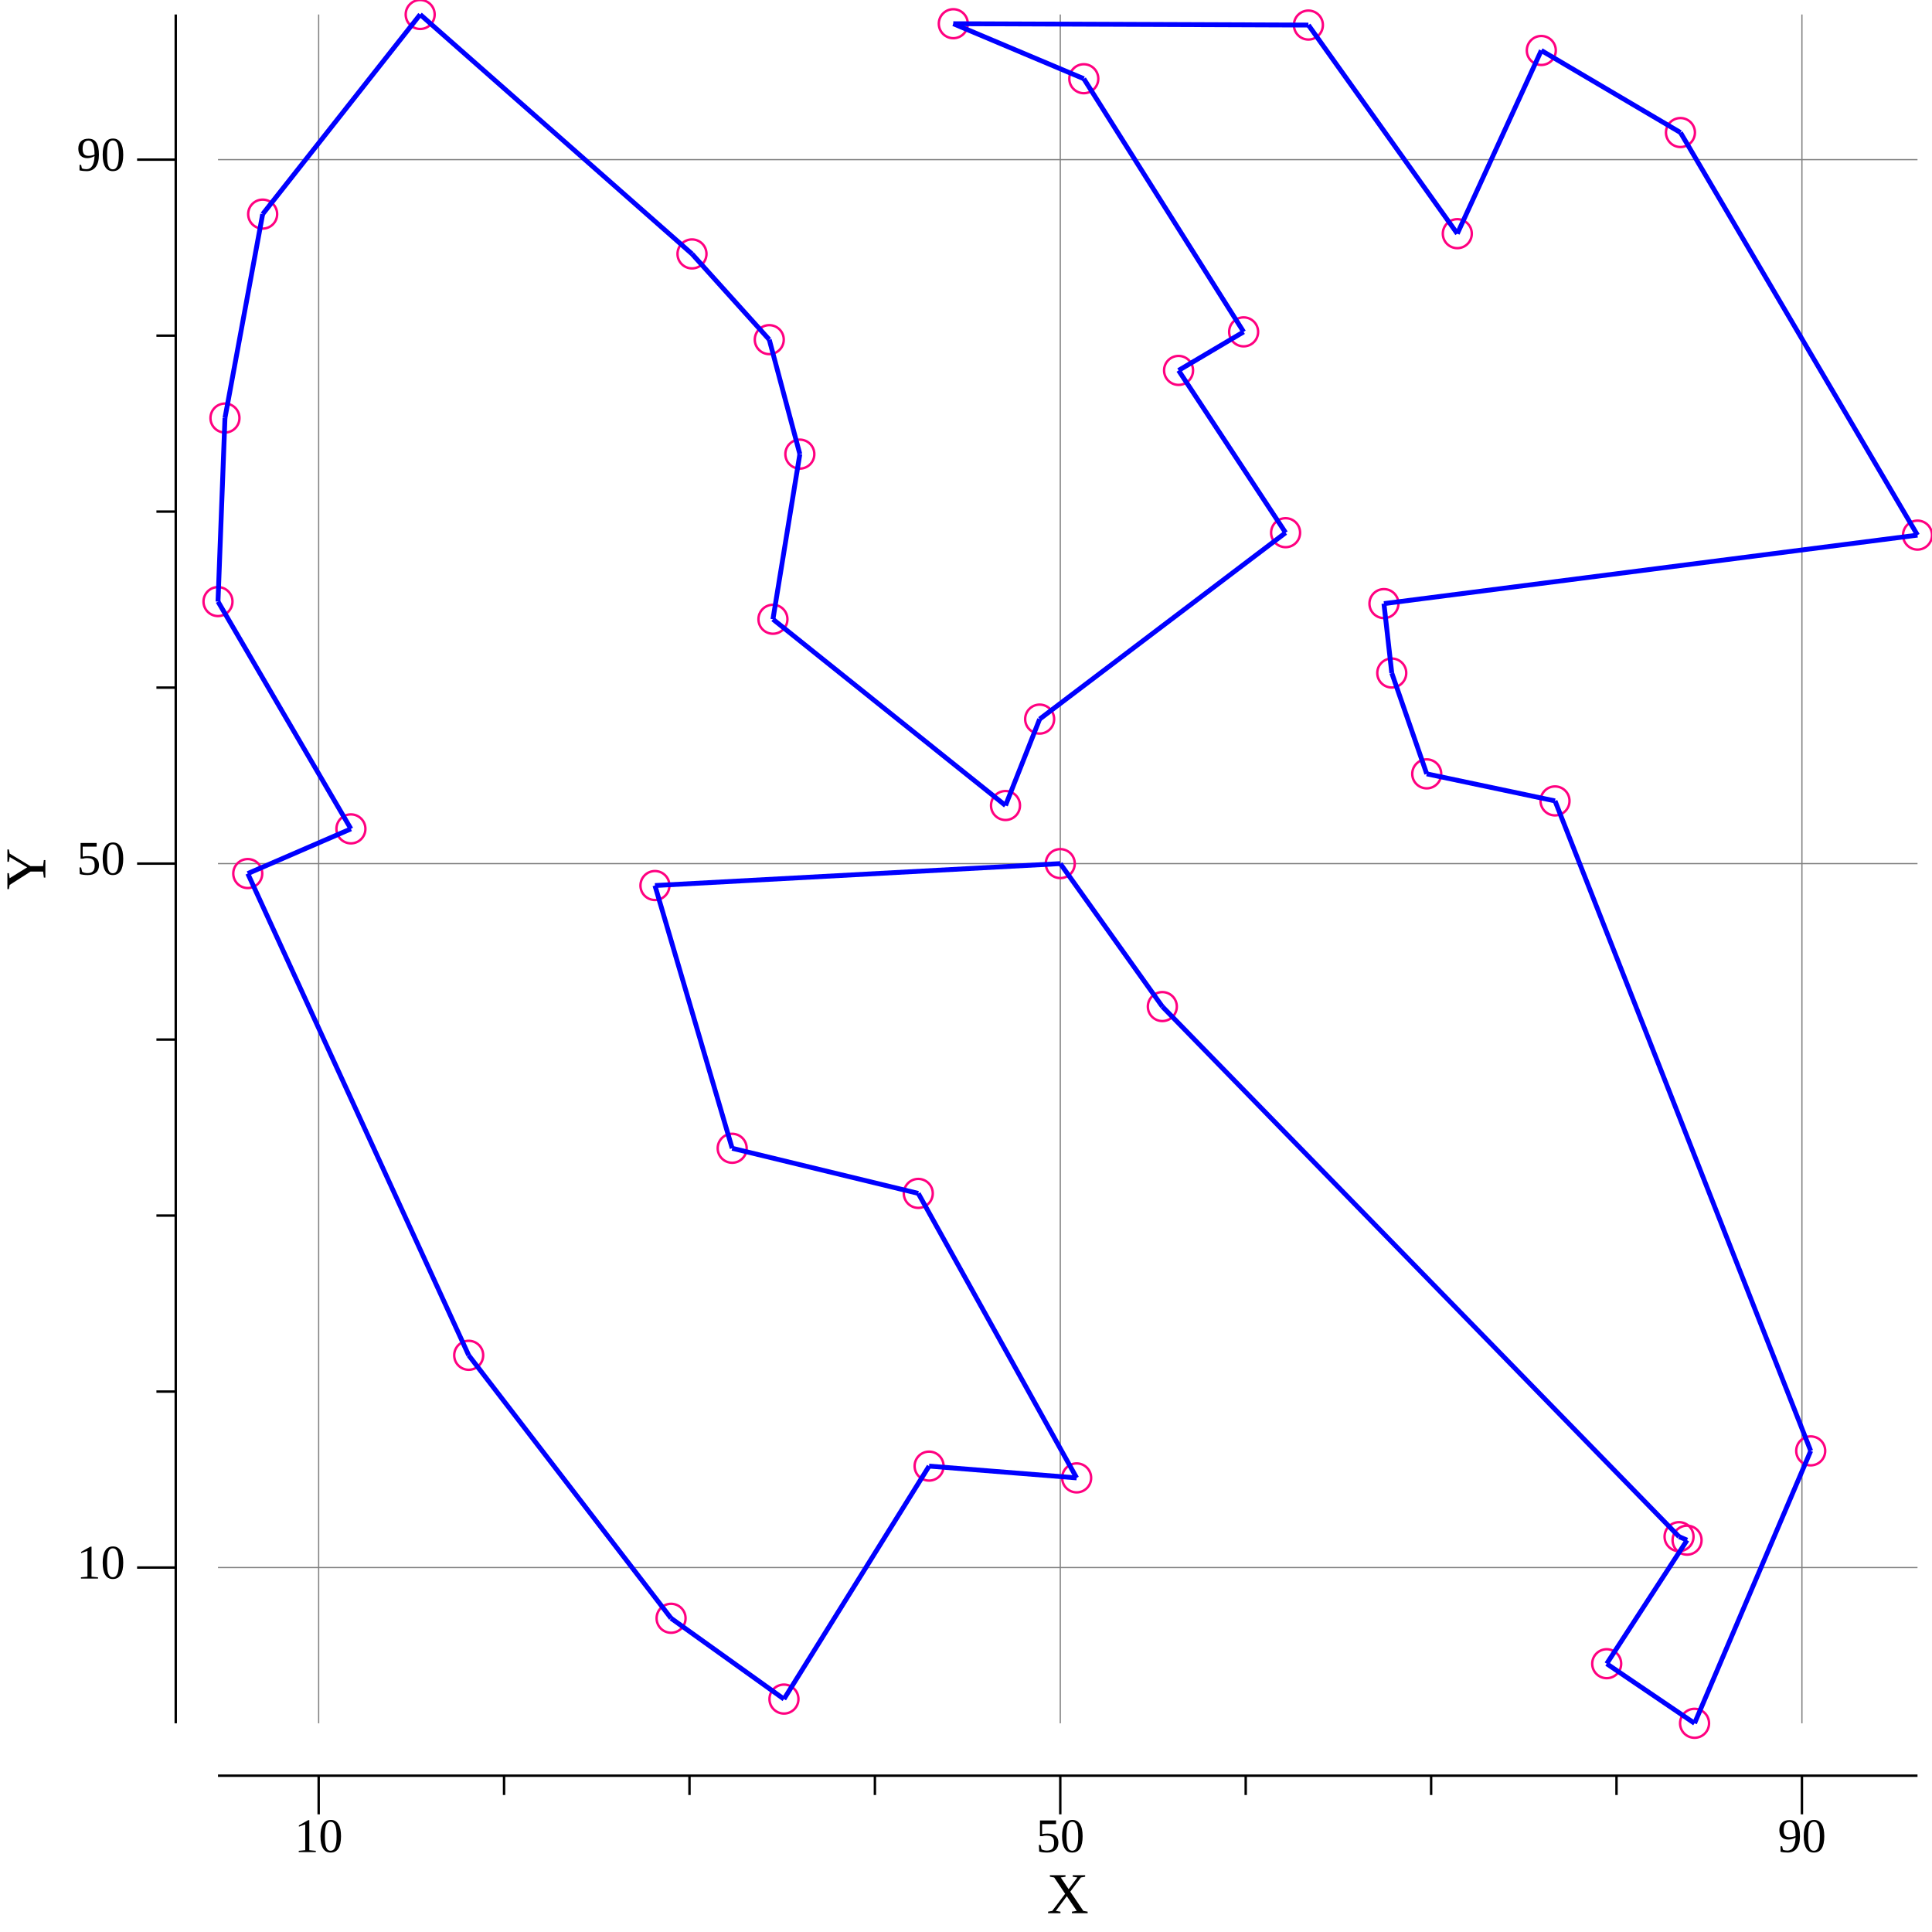
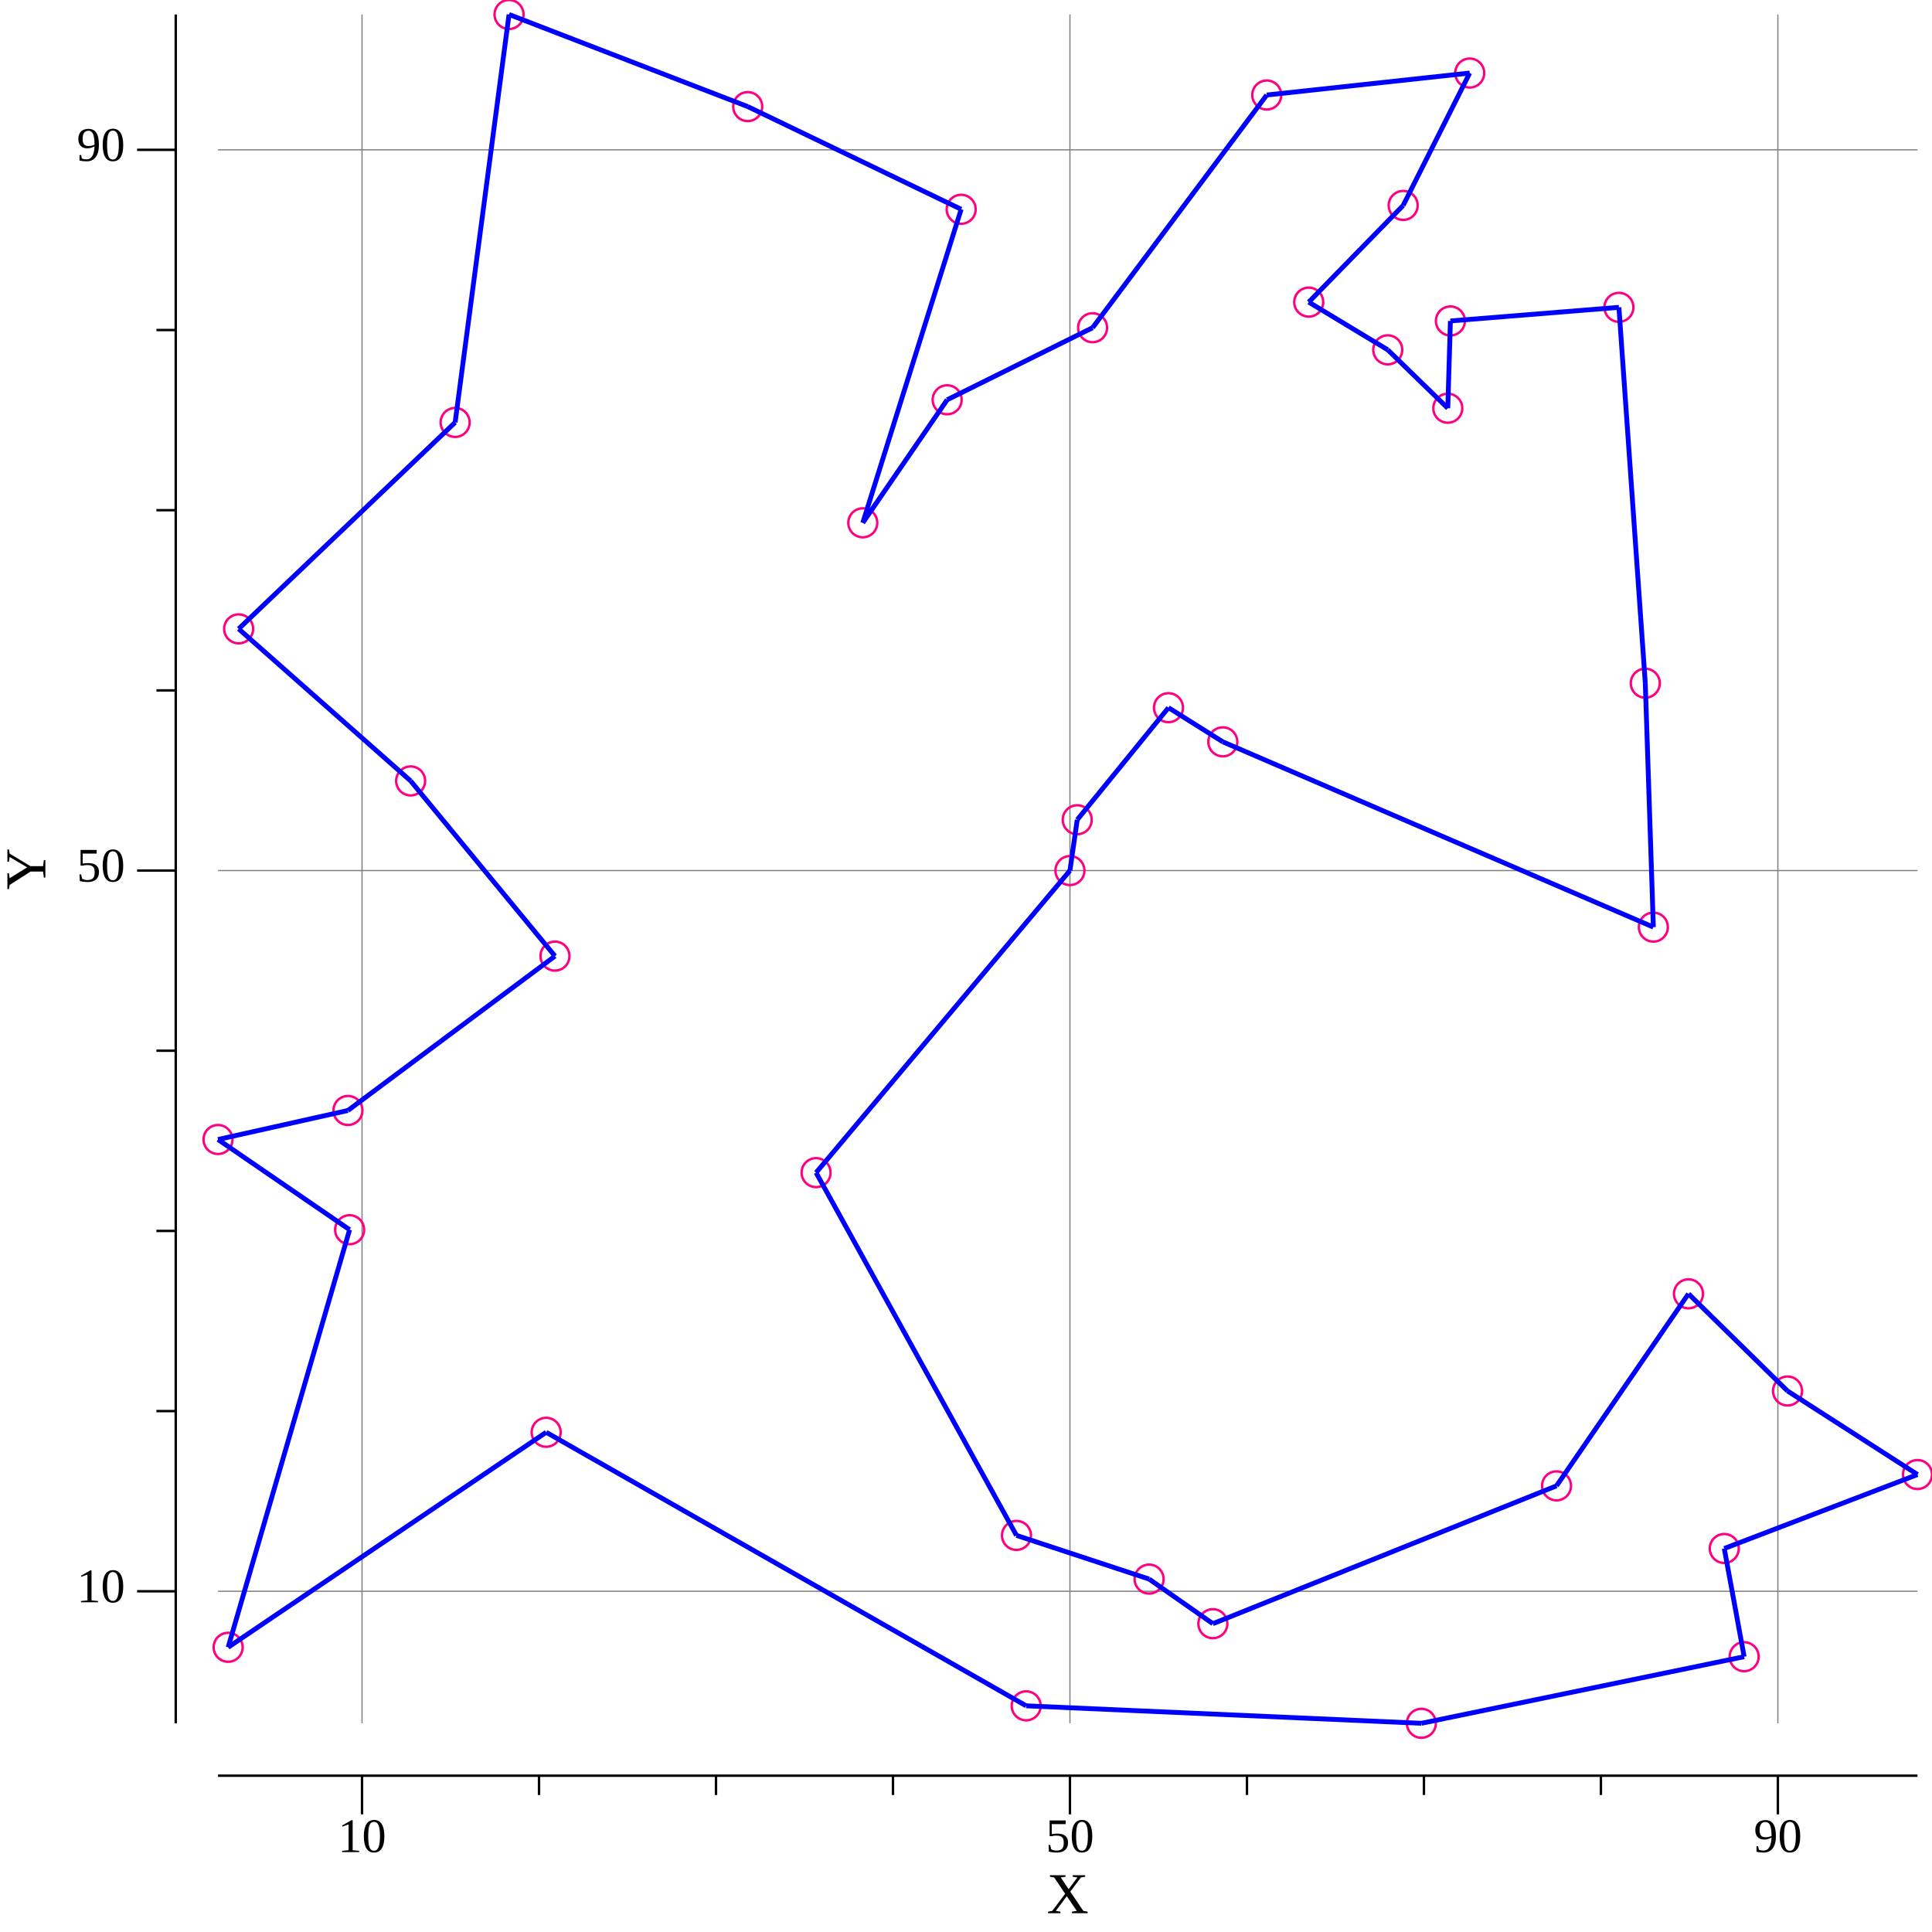
<svg xmlns="http://www.w3.org/2000/svg" width="400pt" height="400pt" viewBox="0 0 400 400">
  <g transform="scale(1, -1) translate(0, -400)">
    <path d="M0,0L400,0L400,400L0,400Z" style="fill:#FFFFFF" />
    <text x="216.73" y="-3.902" transform="scale(1, -1)" style="font-family:Liberation Serif;font-variant:normal;font-weight:normal;font-style:normal;font-size:12px">X</text>
-     <text x="60.976" y="-16.541" transform="scale(1, -1)" style="font-family:Liberation Serif;font-variant:normal;font-weight:normal;font-style:normal;font-size:10px">10</text>
-     <text x="214.52" y="-16.541" transform="scale(1, -1)" style="font-family:Liberation Serif;font-variant:normal;font-weight:normal;font-style:normal;font-size:10px">50</text>
-     <text x="368.07" y="-16.541" transform="scale(1, -1)" style="font-family:Liberation Serif;font-variant:normal;font-weight:normal;font-style:normal;font-size:10px">90</text>
-     <path d="M65.976,24.363L65.976,32.363" style="fill:none;stroke:#000000;stroke-width:0.5" />
-     <path d="M219.52,24.363L219.52,32.363" style="fill:none;stroke:#000000;stroke-width:0.5" />
-     <path d="M373.07,24.363L373.07,32.363" style="fill:none;stroke:#000000;stroke-width:0.5" />
-     <path d="M104.36,28.363L104.36,32.363" style="fill:none;stroke:#000000;stroke-width:0.5" />
-     <path d="M142.75,28.363L142.75,32.363" style="fill:none;stroke:#000000;stroke-width:0.5" />
-     <path d="M181.14,28.363L181.14,32.363" style="fill:none;stroke:#000000;stroke-width:0.5" />
-     <path d="M257.91,28.363L257.91,32.363" style="fill:none;stroke:#000000;stroke-width:0.5" />
-     <path d="M296.3,28.363L296.3,32.363" style="fill:none;stroke:#000000;stroke-width:0.5" />
-     <path d="M334.68,28.363L334.68,32.363" style="fill:none;stroke:#000000;stroke-width:0.5" />
+     <text x="69.954" y="-16.541" transform="scale(1, -1)" style="font-family:Liberation Serif;font-variant:normal;font-weight:normal;font-style:normal;font-size:10px">10</text>
+     <text x="216.52" y="-16.541" transform="scale(1, -1)" style="font-family:Liberation Serif;font-variant:normal;font-weight:normal;font-style:normal;font-size:10px">50</text>
+     <text x="363.09" y="-16.541" transform="scale(1, -1)" style="font-family:Liberation Serif;font-variant:normal;font-weight:normal;font-style:normal;font-size:10px">90</text>
+     <path d="M74.954,24.363L74.954,32.363" style="fill:none;stroke:#000000;stroke-width:0.5" />
+     <path d="M221.52,24.363L221.52,32.363" style="fill:none;stroke:#000000;stroke-width:0.5" />
+     <path d="M368.09,24.363L368.09,32.363" style="fill:none;stroke:#000000;stroke-width:0.5" />
+     <path d="M111.6,28.363L111.6,32.363" style="fill:none;stroke:#000000;stroke-width:0.5" />
+     <path d="M148.24,28.363L148.24,32.363" style="fill:none;stroke:#000000;stroke-width:0.5" />
+     <path d="M184.88,28.363L184.88,32.363" style="fill:none;stroke:#000000;stroke-width:0.5" />
+     <path d="M258.17,28.363L258.17,32.363" style="fill:none;stroke:#000000;stroke-width:0.5" />
+     <path d="M294.81,28.363L294.81,32.363" style="fill:none;stroke:#000000;stroke-width:0.5" />
+     <path d="M331.45,28.363L331.45,32.363" style="fill:none;stroke:#000000;stroke-width:0.5" />
    <path d="M45.135,32.363L397,32.363" style="fill:none;stroke:#000000;stroke-width:0.5" />
    <g transform="rotate(90)">
      <text x="215.77" y="9.387" transform="scale(1, -1)" style="font-family:Liberation Serif;font-variant:normal;font-weight:normal;font-style:normal;font-size:12px">Y</text>
    </g>
-     <text x="15.885" y="-73.172" transform="scale(1, -1)" style="font-family:Liberation Serif;font-variant:normal;font-weight:normal;font-style:normal;font-size:10px">10</text>
-     <text x="15.885" y="-218.92" transform="scale(1, -1)" style="font-family:Liberation Serif;font-variant:normal;font-weight:normal;font-style:normal;font-size:10px">50</text>
-     <text x="15.885" y="-364.66" transform="scale(1, -1)" style="font-family:Liberation Serif;font-variant:normal;font-weight:normal;font-style:normal;font-size:10px">90</text>
-     <path d="M28.385,75.457L36.385,75.457" style="fill:none;stroke:#000000;stroke-width:0.5" />
-     <path d="M28.385,221.2L36.385,221.2" style="fill:none;stroke:#000000;stroke-width:0.5" />
-     <path d="M28.385,366.95L36.385,366.95" style="fill:none;stroke:#000000;stroke-width:0.5" />
-     <path d="M32.385,111.89L36.385,111.89" style="fill:none;stroke:#000000;stroke-width:0.5" />
-     <path d="M32.385,148.33L36.385,148.33" style="fill:none;stroke:#000000;stroke-width:0.5" />
-     <path d="M32.385,184.77L36.385,184.77" style="fill:none;stroke:#000000;stroke-width:0.5" />
-     <path d="M32.385,257.64L36.385,257.64" style="fill:none;stroke:#000000;stroke-width:0.5" />
-     <path d="M32.385,294.08L36.385,294.08" style="fill:none;stroke:#000000;stroke-width:0.5" />
-     <path d="M32.385,330.51L36.385,330.51" style="fill:none;stroke:#000000;stroke-width:0.5" />
+     <text x="15.885" y="-68.259" transform="scale(1, -1)" style="font-family:Liberation Serif;font-variant:normal;font-weight:normal;font-style:normal;font-size:10px">10</text>
+     <text x="15.885" y="-217.48" transform="scale(1, -1)" style="font-family:Liberation Serif;font-variant:normal;font-weight:normal;font-style:normal;font-size:10px">50</text>
+     <text x="15.885" y="-366.69" transform="scale(1, -1)" style="font-family:Liberation Serif;font-variant:normal;font-weight:normal;font-style:normal;font-size:10px">90</text>
+     <path d="M28.385,70.544L36.385,70.544" style="fill:none;stroke:#000000;stroke-width:0.5" />
+     <path d="M28.385,219.76L36.385,219.76" style="fill:none;stroke:#000000;stroke-width:0.5" />
+     <path d="M28.385,368.98L36.385,368.98" style="fill:none;stroke:#000000;stroke-width:0.5" />
+     <path d="M32.385,107.85L36.385,107.85" style="fill:none;stroke:#000000;stroke-width:0.5" />
+     <path d="M32.385,145.15L36.385,145.15" style="fill:none;stroke:#000000;stroke-width:0.5" />
+     <path d="M32.385,182.46L36.385,182.46" style="fill:none;stroke:#000000;stroke-width:0.5" />
+     <path d="M32.385,257.06L36.385,257.06" style="fill:none;stroke:#000000;stroke-width:0.5" />
+     <path d="M32.385,294.37L36.385,294.37" style="fill:none;stroke:#000000;stroke-width:0.5" />
+     <path d="M32.385,331.67L36.385,331.67" style="fill:none;stroke:#000000;stroke-width:0.5" />
    <path d="M36.385,43.209L36.385,397" style="fill:none;stroke:#000000;stroke-width:0.5" />
-     <path d="M65.976,43.209L65.976,397" style="fill:none;stroke:#808080;stroke-width:0.25" />
-     <path d="M219.52,43.209L219.52,397" style="fill:none;stroke:#808080;stroke-width:0.25" />
-     <path d="M373.07,43.209L373.07,397" style="fill:none;stroke:#808080;stroke-width:0.25" />
-     <path d="M45.135,75.457L397,75.457" style="fill:none;stroke:#808080;stroke-width:0.25" />
-     <path d="M45.135,221.2L397,221.2" style="fill:none;stroke:#808080;stroke-width:0.25" />
-     <path d="M45.135,366.95L397,366.95" style="fill:none;stroke:#808080;stroke-width:0.25" />
-     <path d="M222.52,221.2A3,3 0 1 1 216.52,221.2A3,3 0 1 1 222.52,221.2Z" style="fill:none;stroke:#FF0080;stroke-width:0.5" />
-     <path d="M168.6,305.98A3,3 0 1 1 162.6,305.98A3,3 0 1 1 168.6,305.98Z" style="fill:none;stroke:#FF0080;stroke-width:0.5" />
-     <path d="M89.994,397A3,3 0 1 1 83.994,397A3,3 0 1 1 89.994,397Z" style="fill:none;stroke:#FF0080;stroke-width:0.5" />
-     <path d="M195.36,96.458A3,3 0 1 1 189.36,96.458A3,3 0 1 1 195.36,96.458Z" style="fill:none;stroke:#FF0080;stroke-width:0.5" />
-     <path d="M400,289.21A3,3 0 1 1 394,289.21A3,3 0 1 1 400,289.21Z" style="fill:none;stroke:#FF0080;stroke-width:0.5" />
-     <path d="M377.89,99.612A3,3 0 1 1 371.89,99.612A3,3 0 1 1 377.89,99.612Z" style="fill:none;stroke:#FF0080;stroke-width:0.5" />
-     <path d="M218.25,251.12A3,3 0 1 1 212.25,251.12A3,3 0 1 1 218.25,251.12Z" style="fill:none;stroke:#FF0080;stroke-width:0.5" />
-     <path d="M304.72,351.62A3,3 0 1 1 298.72,351.62A3,3 0 1 1 304.72,351.62Z" style="fill:none;stroke:#FF0080;stroke-width:0.5" />
-     <path d="M141.94,64.952A3,3 0 1 1 135.94,64.952A3,3 0 1 1 141.94,64.952Z" style="fill:none;stroke:#FF0080;stroke-width:0.5" />
-     <path d="M48.135,275.45A3,3 0 1 1 42.135,275.45A3,3 0 1 1 48.135,275.45Z" style="fill:none;stroke:#FF0080;stroke-width:0.5" />
-     <path d="M57.382,355.67A3,3 0 1 1 51.382,355.67A3,3 0 1 1 57.382,355.67Z" style="fill:none;stroke:#FF0080;stroke-width:0.5" />
-     <path d="M243.65,191.6A3,3 0 1 1 237.65,191.6A3,3 0 1 1 243.65,191.6Z" style="fill:none;stroke:#FF0080;stroke-width:0.5" />
-     <path d="M352.29,81.126A3,3 0 1 1 346.29,81.126A3,3 0 1 1 352.29,81.126Z" style="fill:none;stroke:#FF0080;stroke-width:0.5" />
-     <path d="M322.11,389.55A3,3 0 1 1 316.11,389.55A3,3 0 1 1 322.11,389.55Z" style="fill:none;stroke:#FF0080;stroke-width:0.5" />
-     <path d="M291.15,260.66A3,3 0 1 1 285.15,260.66A3,3 0 1 1 291.15,260.66Z" style="fill:none;stroke:#FF0080;stroke-width:0.5" />
-     <path d="M353.84,43.209A3,3 0 1 1 347.84,43.209A3,3 0 1 1 353.84,43.209Z" style="fill:none;stroke:#FF0080;stroke-width:0.5" />
-     <path d="M49.576,313.45A3,3 0 1 1 43.576,313.45A3,3 0 1 1 49.576,313.45Z" style="fill:none;stroke:#FF0080;stroke-width:0.5" />
-     <path d="M260.48,331.29A3,3 0 1 1 254.48,331.29A3,3 0 1 1 260.48,331.29Z" style="fill:none;stroke:#FF0080;stroke-width:0.5" />
-     <path d="M154.59,162.26A3,3 0 1 1 148.59,162.26A3,3 0 1 1 154.59,162.26Z" style="fill:none;stroke:#FF0080;stroke-width:0.5" />
-     <path d="M193.12,152.92A3,3 0 1 1 187.12,152.92A3,3 0 1 1 193.12,152.92Z" style="fill:none;stroke:#FF0080;stroke-width:0.5" />
-     <path d="M211.18,233.23A3,3 0 1 1 205.18,233.23A3,3 0 1 1 211.18,233.23Z" style="fill:none;stroke:#FF0080;stroke-width:0.5" />
-     <path d="M200.37,395.09A3,3 0 1 1 194.37,395.09A3,3 0 1 1 200.37,395.09Z" style="fill:none;stroke:#FF0080;stroke-width:0.5" />
-     <path d="M54.296,219.14A3,3 0 1 1 48.296,219.14A3,3 0 1 1 54.296,219.14Z" style="fill:none;stroke:#FF0080;stroke-width:0.5" />
-     <path d="M227.39,383.7A3,3 0 1 1 221.39,383.7A3,3 0 1 1 227.39,383.7Z" style="fill:none;stroke:#FF0080;stroke-width:0.5" />
-     <path d="M162.27,329.68A3,3 0 1 1 156.27,329.68A3,3 0 1 1 162.27,329.68Z" style="fill:none;stroke:#FF0080;stroke-width:0.5" />
-     <path d="M298.39,239.78A3,3 0 1 1 292.39,239.78A3,3 0 1 1 298.39,239.78Z" style="fill:none;stroke:#FF0080;stroke-width:0.5" />
-     <path d="M289.53,275.03A3,3 0 1 1 283.53,275.03A3,3 0 1 1 289.53,275.03Z" style="fill:none;stroke:#FF0080;stroke-width:0.5" />
-     <path d="M100.04,119.4A3,3 0 1 1 94.039,119.4A3,3 0 1 1 100.04,119.4Z" style="fill:none;stroke:#FF0080;stroke-width:0.5" />
-     <path d="M324.95,234.18A3,3 0 1 1 318.95,234.18A3,3 0 1 1 324.95,234.18Z" style="fill:none;stroke:#FF0080;stroke-width:0.5" />
-     <path d="M138.6,216.66A3,3 0 1 1 132.6,216.66A3,3 0 1 1 138.6,216.66Z" style="fill:none;stroke:#FF0080;stroke-width:0.5" />
-     <path d="M75.655,228.39A3,3 0 1 1 69.655,228.39A3,3 0 1 1 75.655,228.39Z" style="fill:none;stroke:#FF0080;stroke-width:0.5" />
-     <path d="M165.31,48.225A3,3 0 1 1 159.31,48.225A3,3 0 1 1 165.31,48.225Z" style="fill:none;stroke:#FF0080;stroke-width:0.5" />
-     <path d="M225.91,94.018A3,3 0 1 1 219.91,94.018A3,3 0 1 1 225.91,94.018Z" style="fill:none;stroke:#FF0080;stroke-width:0.5" />
-     <path d="M247.01,323.31A3,3 0 1 1 241.01,323.31A3,3 0 1 1 247.01,323.31Z" style="fill:none;stroke:#FF0080;stroke-width:0.5" />
-     <path d="M146.27,347.43A3,3 0 1 1 140.27,347.43A3,3 0 1 1 146.27,347.43Z" style="fill:none;stroke:#FF0080;stroke-width:0.5" />
-     <path d="M163.03,271.79A3,3 0 1 1 157.03,271.79A3,3 0 1 1 163.03,271.79Z" style="fill:none;stroke:#FF0080;stroke-width:0.5" />
-     <path d="M273.89,394.81A3,3 0 1 1 267.89,394.81A3,3 0 1 1 273.89,394.81Z" style="fill:none;stroke:#FF0080;stroke-width:0.5" />
-     <path d="M269.17,289.71A3,3 0 1 1 263.17,289.71A3,3 0 1 1 269.17,289.71Z" style="fill:none;stroke:#FF0080;stroke-width:0.5" />
-     <path d="M350.92,372.56A3,3 0 1 1 344.92,372.56A3,3 0 1 1 350.92,372.56Z" style="fill:none;stroke:#FF0080;stroke-width:0.5" />
-     <path d="M335.65,55.546A3,3 0 1 1 329.65,55.546A3,3 0 1 1 335.65,55.546Z" style="fill:none;stroke:#FF0080;stroke-width:0.5" />
-     <path d="M350.63,81.851A3,3 0 1 1 344.63,81.851A3,3 0 1 1 350.63,81.851Z" style="fill:none;stroke:#FF0080;stroke-width:0.5" />
-     <path d="M219.52,221.2L135.6,216.66" style="fill:none;stroke:#0000FF" />
-     <path d="M135.6,216.66L151.59,162.26" style="fill:none;stroke:#0000FF" />
-     <path d="M151.59,162.26L190.12,152.92" style="fill:none;stroke:#0000FF" />
-     <path d="M190.12,152.92L222.91,94.018" style="fill:none;stroke:#0000FF" />
-     <path d="M222.91,94.018L192.36,96.458" style="fill:none;stroke:#0000FF" />
-     <path d="M192.36,96.458L162.31,48.225" style="fill:none;stroke:#0000FF" />
-     <path d="M162.31,48.225L138.94,64.952" style="fill:none;stroke:#0000FF" />
-     <path d="M138.94,64.952L97.039,119.4" style="fill:none;stroke:#0000FF" />
-     <path d="M97.039,119.4L51.296,219.14" style="fill:none;stroke:#0000FF" />
-     <path d="M51.296,219.14L72.655,228.39" style="fill:none;stroke:#0000FF" />
-     <path d="M72.655,228.39L45.135,275.45" style="fill:none;stroke:#0000FF" />
-     <path d="M45.135,275.45L46.576,313.45" style="fill:none;stroke:#0000FF" />
-     <path d="M46.576,313.45L54.382,355.67" style="fill:none;stroke:#0000FF" />
-     <path d="M54.382,355.67L86.994,397" style="fill:none;stroke:#0000FF" />
-     <path d="M86.994,397L143.27,347.43" style="fill:none;stroke:#0000FF" />
-     <path d="M143.27,347.43L159.27,329.68" style="fill:none;stroke:#0000FF" />
-     <path d="M159.27,329.68L165.6,305.98" style="fill:none;stroke:#0000FF" />
-     <path d="M165.6,305.98L160.03,271.79" style="fill:none;stroke:#0000FF" />
-     <path d="M160.03,271.79L208.18,233.23" style="fill:none;stroke:#0000FF" />
-     <path d="M208.18,233.23L215.25,251.12" style="fill:none;stroke:#0000FF" />
-     <path d="M215.25,251.12L266.17,289.71" style="fill:none;stroke:#0000FF" />
-     <path d="M266.17,289.71L244.01,323.31" style="fill:none;stroke:#0000FF" />
-     <path d="M244.01,323.31L257.48,331.29" style="fill:none;stroke:#0000FF" />
-     <path d="M257.48,331.29L224.39,383.7" style="fill:none;stroke:#0000FF" />
-     <path d="M224.39,383.7L197.37,395.09" style="fill:none;stroke:#0000FF" />
-     <path d="M197.37,395.09L270.89,394.81" style="fill:none;stroke:#0000FF" />
-     <path d="M270.89,394.81L301.72,351.62" style="fill:none;stroke:#0000FF" />
-     <path d="M301.72,351.62L319.11,389.55" style="fill:none;stroke:#0000FF" />
-     <path d="M319.11,389.55L347.92,372.56" style="fill:none;stroke:#0000FF" />
-     <path d="M347.92,372.56L397,289.21" style="fill:none;stroke:#0000FF" />
-     <path d="M397,289.21L286.53,275.03" style="fill:none;stroke:#0000FF" />
-     <path d="M286.53,275.03L288.15,260.66" style="fill:none;stroke:#0000FF" />
-     <path d="M288.15,260.66L295.39,239.78" style="fill:none;stroke:#0000FF" />
-     <path d="M295.39,239.78L321.95,234.18" style="fill:none;stroke:#0000FF" />
-     <path d="M321.95,234.18L374.89,99.612" style="fill:none;stroke:#0000FF" />
-     <path d="M374.89,99.612L350.84,43.209" style="fill:none;stroke:#0000FF" />
-     <path d="M350.84,43.209L332.65,55.546" style="fill:none;stroke:#0000FF" />
-     <path d="M332.65,55.546L349.29,81.126" style="fill:none;stroke:#0000FF" />
-     <path d="M349.29,81.126L347.63,81.851" style="fill:none;stroke:#0000FF" />
-     <path d="M347.63,81.851L240.65,191.6" style="fill:none;stroke:#0000FF" />
-     <path d="M240.65,191.6L219.52,221.2" style="fill:none;stroke:#0000FF" />
+     <path d="M74.954,43.209L74.954,397" style="fill:none;stroke:#808080;stroke-width:0.25" />
+     <path d="M221.52,43.209L221.52,397" style="fill:none;stroke:#808080;stroke-width:0.25" />
+     <path d="M368.09,43.209L368.09,397" style="fill:none;stroke:#808080;stroke-width:0.25" />
+     <path d="M45.135,70.544L397,70.544" style="fill:none;stroke:#808080;stroke-width:0.25" />
+     <path d="M45.135,219.76L397,219.76" style="fill:none;stroke:#808080;stroke-width:0.25" />
+     <path d="M45.135,368.98L397,368.98" style="fill:none;stroke:#808080;stroke-width:0.25" />
+     <path d="M224.52,219.76A3,3 0 1 1 218.52,219.76A3,3 0 1 1 224.52,219.76Z" style="fill:none;stroke:#FF0080;stroke-width:0.5" />
+     <path d="M75.039,170.09A3,3 0 1 1 69.039,170.09A3,3 0 1 1 75.039,170.09Z" style="fill:none;stroke:#FF0080;stroke-width:0.5" />
+     <path d="M307.29,384.88A3,3 0 1 1 301.29,384.88A3,3 0 1 1 307.29,384.88Z" style="fill:none;stroke:#FF0080;stroke-width:0.5" />
+     <path d="M199.1,317.23A3,3 0 1 1 193.1,317.23A3,3 0 1 1 199.1,317.23Z" style="fill:none;stroke:#FF0080;stroke-width:0.5" />
+     <path d="M215.46,46.827A3,3 0 1 1 209.46,46.827A3,3 0 1 1 215.46,46.827Z" style="fill:none;stroke:#FF0080;stroke-width:0.5" />
+     <path d="M213.45,82.11A3,3 0 1 1 207.45,82.11A3,3 0 1 1 213.45,82.11Z" style="fill:none;stroke:#FF0080;stroke-width:0.5" />
+     <path d="M364.11,57.001A3,3 0 1 1 358.11,57.001A3,3 0 1 1 364.11,57.001Z" style="fill:none;stroke:#FF0080;stroke-width:0.5" />
+     <path d="M48.135,164.08A3,3 0 1 1 42.135,164.08A3,3 0 1 1 48.135,164.08Z" style="fill:none;stroke:#FF0080;stroke-width:0.5" />
+     <path d="M181.63,291.76A3,3 0 1 1 175.63,291.76A3,3 0 1 1 181.63,291.76Z" style="fill:none;stroke:#FF0080;stroke-width:0.5" />
+     <path d="M256.17,246.41A3,3 0 1 1 250.17,246.41A3,3 0 1 1 256.17,246.41Z" style="fill:none;stroke:#FF0080;stroke-width:0.5" />
+     <path d="M359.99,79.4A3,3 0 1 1 353.99,79.4A3,3 0 1 1 359.99,79.4Z" style="fill:none;stroke:#FF0080;stroke-width:0.5" />
+     <path d="M325.26,92.37A3,3 0 1 1 319.26,92.37A3,3 0 1 1 325.26,92.37Z" style="fill:none;stroke:#FF0080;stroke-width:0.5" />
+     <path d="M202,356.67A3,3 0 1 1 196,356.67A3,3 0 1 1 202,356.67Z" style="fill:none;stroke:#FF0080;stroke-width:0.5" />
+     <path d="M244.92,253.48A3,3 0 1 1 238.92,253.48A3,3 0 1 1 244.92,253.48Z" style="fill:none;stroke:#FF0080;stroke-width:0.5" />
+     <path d="M88.016,238.32A3,3 0 1 1 82.016,238.32A3,3 0 1 1 88.016,238.32Z" style="fill:none;stroke:#FF0080;stroke-width:0.5" />
+     <path d="M345.31,208.05A3,3 0 1 1 339.31,208.05A3,3 0 1 1 345.31,208.05Z" style="fill:none;stroke:#FF0080;stroke-width:0.5" />
+     <path d="M116.08,103.46A3,3 0 1 1 110.08,103.46A3,3 0 1 1 116.08,103.46Z" style="fill:none;stroke:#FF0080;stroke-width:0.5" />
+     <path d="M273.96,337.45A3,3 0 1 1 267.96,337.45A3,3 0 1 1 273.96,337.45Z" style="fill:none;stroke:#FF0080;stroke-width:0.5" />
+     <path d="M171.96,157.22A3,3 0 1 1 165.96,157.22A3,3 0 1 1 171.96,157.22Z" style="fill:none;stroke:#FF0080;stroke-width:0.5" />
+     <path d="M265.27,380.33A3,3 0 1 1 259.27,380.33A3,3 0 1 1 265.27,380.33Z" style="fill:none;stroke:#FF0080;stroke-width:0.5" />
+     <path d="M50.234,58.946A3,3 0 1 1 44.234,58.946A3,3 0 1 1 50.234,58.946Z" style="fill:none;stroke:#FF0080;stroke-width:0.5" />
+     <path d="M352.58,132.13A3,3 0 1 1 346.58,132.13A3,3 0 1 1 352.58,132.13Z" style="fill:none;stroke:#FF0080;stroke-width:0.5" />
+     <path d="M373.09,112.01A3,3 0 1 1 367.09,112.01A3,3 0 1 1 373.09,112.01Z" style="fill:none;stroke:#FF0080;stroke-width:0.5" />
+     <path d="M229.21,332.15A3,3 0 1 1 223.21,332.15A3,3 0 1 1 229.21,332.15Z" style="fill:none;stroke:#FF0080;stroke-width:0.5" />
+     <path d="M117.9,202.05A3,3 0 1 1 111.9,202.05A3,3 0 1 1 117.9,202.05Z" style="fill:none;stroke:#FF0080;stroke-width:0.5" />
+     <path d="M297.28,43.209A3,3 0 1 1 291.28,43.209A3,3 0 1 1 297.28,43.209Z" style="fill:none;stroke:#FF0080;stroke-width:0.5" />
+     <path d="M254.11,63.833A3,3 0 1 1 248.11,63.833A3,3 0 1 1 254.11,63.833Z" style="fill:none;stroke:#FF0080;stroke-width:0.5" />
+     <path d="M302.75,315.48A3,3 0 1 1 296.75,315.48A3,3 0 1 1 302.75,315.48Z" style="fill:none;stroke:#FF0080;stroke-width:0.5" />
+     <path d="M52.409,269.8A3,3 0 1 1 46.409,269.8A3,3 0 1 1 52.409,269.8Z" style="fill:none;stroke:#FF0080;stroke-width:0.5" />
+     <path d="M97.232,312.54A3,3 0 1 1 91.232,312.54A3,3 0 1 1 97.232,312.54Z" style="fill:none;stroke:#FF0080;stroke-width:0.5" />
+     <path d="M400,94.712A3,3 0 1 1 394,94.712A3,3 0 1 1 400,94.712Z" style="fill:none;stroke:#FF0080;stroke-width:0.5" />
+     <path d="M108.39,397A3,3 0 1 1 102.39,397A3,3 0 1 1 108.39,397Z" style="fill:none;stroke:#FF0080;stroke-width:0.5" />
+     <path d="M157.81,377.93A3,3 0 1 1 151.81,377.93A3,3 0 1 1 157.81,377.93Z" style="fill:none;stroke:#FF0080;stroke-width:0.5" />
+     <path d="M75.382,145.4A3,3 0 1 1 69.382,145.4A3,3 0 1 1 75.382,145.4Z" style="fill:none;stroke:#FF0080;stroke-width:0.5" />
+     <path d="M303.29,333.55A3,3 0 1 1 297.29,333.55A3,3 0 1 1 303.29,333.55Z" style="fill:none;stroke:#FF0080;stroke-width:0.5" />
+     <path d="M338.18,336.37A3,3 0 1 1 332.18,336.37A3,3 0 1 1 338.18,336.37Z" style="fill:none;stroke:#FF0080;stroke-width:0.5" />
+     <path d="M293.51,357.47A3,3 0 1 1 287.51,357.47A3,3 0 1 1 293.51,357.47Z" style="fill:none;stroke:#FF0080;stroke-width:0.5" />
+     <path d="M226.03,230.28A3,3 0 1 1 220.03,230.28A3,3 0 1 1 226.03,230.28Z" style="fill:none;stroke:#FF0080;stroke-width:0.5" />
+     <path d="M343.64,258.55A3,3 0 1 1 337.64,258.55A3,3 0 1 1 343.64,258.55Z" style="fill:none;stroke:#FF0080;stroke-width:0.5" />
+     <path d="M240.91,73.068A3,3 0 1 1 234.91,73.068A3,3 0 1 1 240.91,73.068Z" style="fill:none;stroke:#FF0080;stroke-width:0.5" />
+     <path d="M290.32,327.57A3,3 0 1 1 284.32,327.57A3,3 0 1 1 290.32,327.57Z" style="fill:none;stroke:#FF0080;stroke-width:0.5" />
+     <path d="M221.52,219.76L168.96,157.22" style="fill:none;stroke:#0000FF" />
+     <path d="M168.96,157.22L210.45,82.11" style="fill:none;stroke:#0000FF" />
+     <path d="M210.45,82.11L237.91,73.068" style="fill:none;stroke:#0000FF" />
+     <path d="M237.91,73.068L251.11,63.833" style="fill:none;stroke:#0000FF" />
+     <path d="M251.11,63.833L322.26,92.37" style="fill:none;stroke:#0000FF" />
+     <path d="M322.26,92.37L349.58,132.13" style="fill:none;stroke:#0000FF" />
+     <path d="M349.58,132.13L370.09,112.01" style="fill:none;stroke:#0000FF" />
+     <path d="M370.09,112.01L397,94.712" style="fill:none;stroke:#0000FF" />
+     <path d="M397,94.712L356.99,79.4" style="fill:none;stroke:#0000FF" />
+     <path d="M356.99,79.4L361.11,57.001" style="fill:none;stroke:#0000FF" />
+     <path d="M361.11,57.001L294.28,43.209" style="fill:none;stroke:#0000FF" />
+     <path d="M294.28,43.209L212.46,46.827" style="fill:none;stroke:#0000FF" />
+     <path d="M212.46,46.827L113.08,103.46" style="fill:none;stroke:#0000FF" />
+     <path d="M113.08,103.46L47.234,58.946" style="fill:none;stroke:#0000FF" />
+     <path d="M47.234,58.946L72.382,145.4" style="fill:none;stroke:#0000FF" />
+     <path d="M72.382,145.4L45.135,164.08" style="fill:none;stroke:#0000FF" />
+     <path d="M45.135,164.08L72.039,170.09" style="fill:none;stroke:#0000FF" />
+     <path d="M72.039,170.09L114.9,202.05" style="fill:none;stroke:#0000FF" />
+     <path d="M114.9,202.05L85.016,238.32" style="fill:none;stroke:#0000FF" />
+     <path d="M85.016,238.32L49.409,269.8" style="fill:none;stroke:#0000FF" />
+     <path d="M49.409,269.8L94.232,312.54" style="fill:none;stroke:#0000FF" />
+     <path d="M94.232,312.54L105.39,397" style="fill:none;stroke:#0000FF" />
+     <path d="M105.39,397L154.81,377.93" style="fill:none;stroke:#0000FF" />
+     <path d="M154.81,377.93L199,356.67" style="fill:none;stroke:#0000FF" />
+     <path d="M199,356.67L178.63,291.76" style="fill:none;stroke:#0000FF" />
+     <path d="M178.63,291.76L196.1,317.23" style="fill:none;stroke:#0000FF" />
+     <path d="M196.1,317.23L226.21,332.15" style="fill:none;stroke:#0000FF" />
+     <path d="M226.21,332.15L262.27,380.33" style="fill:none;stroke:#0000FF" />
+     <path d="M262.27,380.33L304.29,384.88" style="fill:none;stroke:#0000FF" />
+     <path d="M304.29,384.88L290.51,357.47" style="fill:none;stroke:#0000FF" />
+     <path d="M290.51,357.47L270.96,337.45" style="fill:none;stroke:#0000FF" />
+     <path d="M270.96,337.45L287.32,327.57" style="fill:none;stroke:#0000FF" />
+     <path d="M287.32,327.57L299.75,315.48" style="fill:none;stroke:#0000FF" />
+     <path d="M299.75,315.48L300.29,333.55" style="fill:none;stroke:#0000FF" />
+     <path d="M300.29,333.55L335.18,336.37" style="fill:none;stroke:#0000FF" />
+     <path d="M335.18,336.37L340.64,258.55" style="fill:none;stroke:#0000FF" />
+     <path d="M340.64,258.55L342.31,208.05" style="fill:none;stroke:#0000FF" />
+     <path d="M342.31,208.05L253.17,246.41" style="fill:none;stroke:#0000FF" />
+     <path d="M253.17,246.41L241.92,253.48" style="fill:none;stroke:#0000FF" />
+     <path d="M241.92,253.48L223.03,230.28" style="fill:none;stroke:#0000FF" />
+     <path d="M223.03,230.28L221.52,219.76" style="fill:none;stroke:#0000FF" />
  </g>
</svg>
